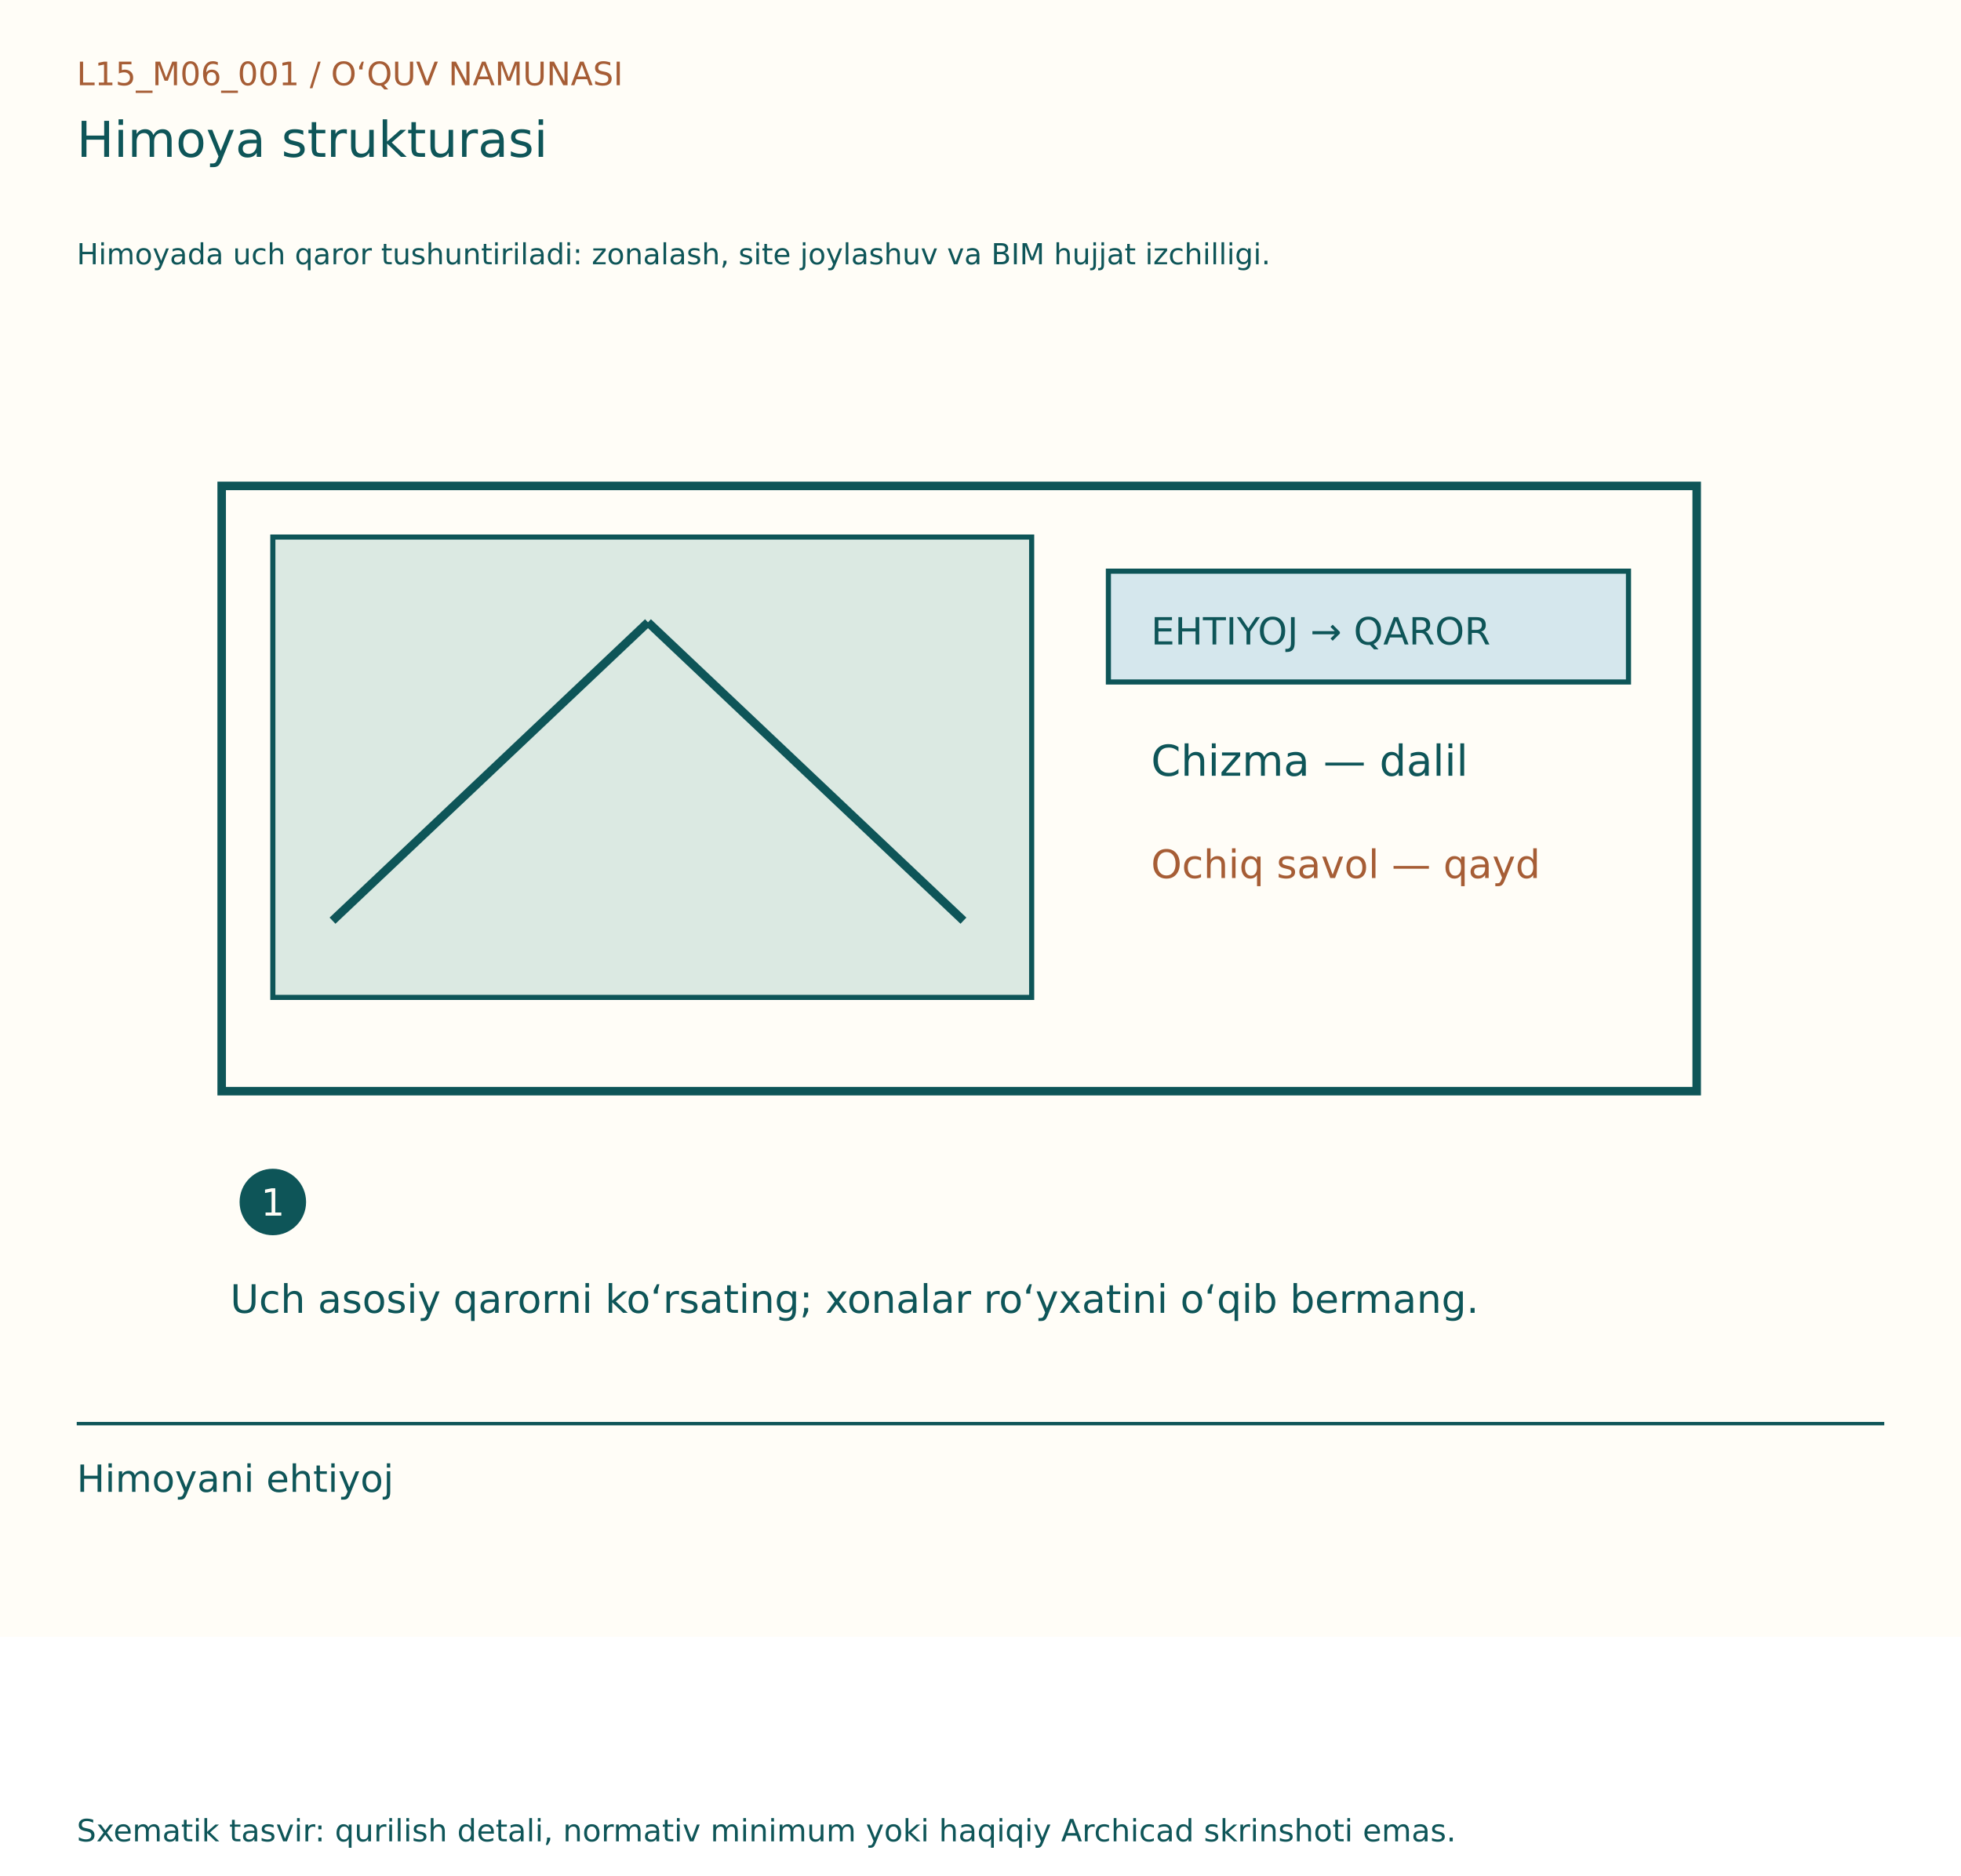
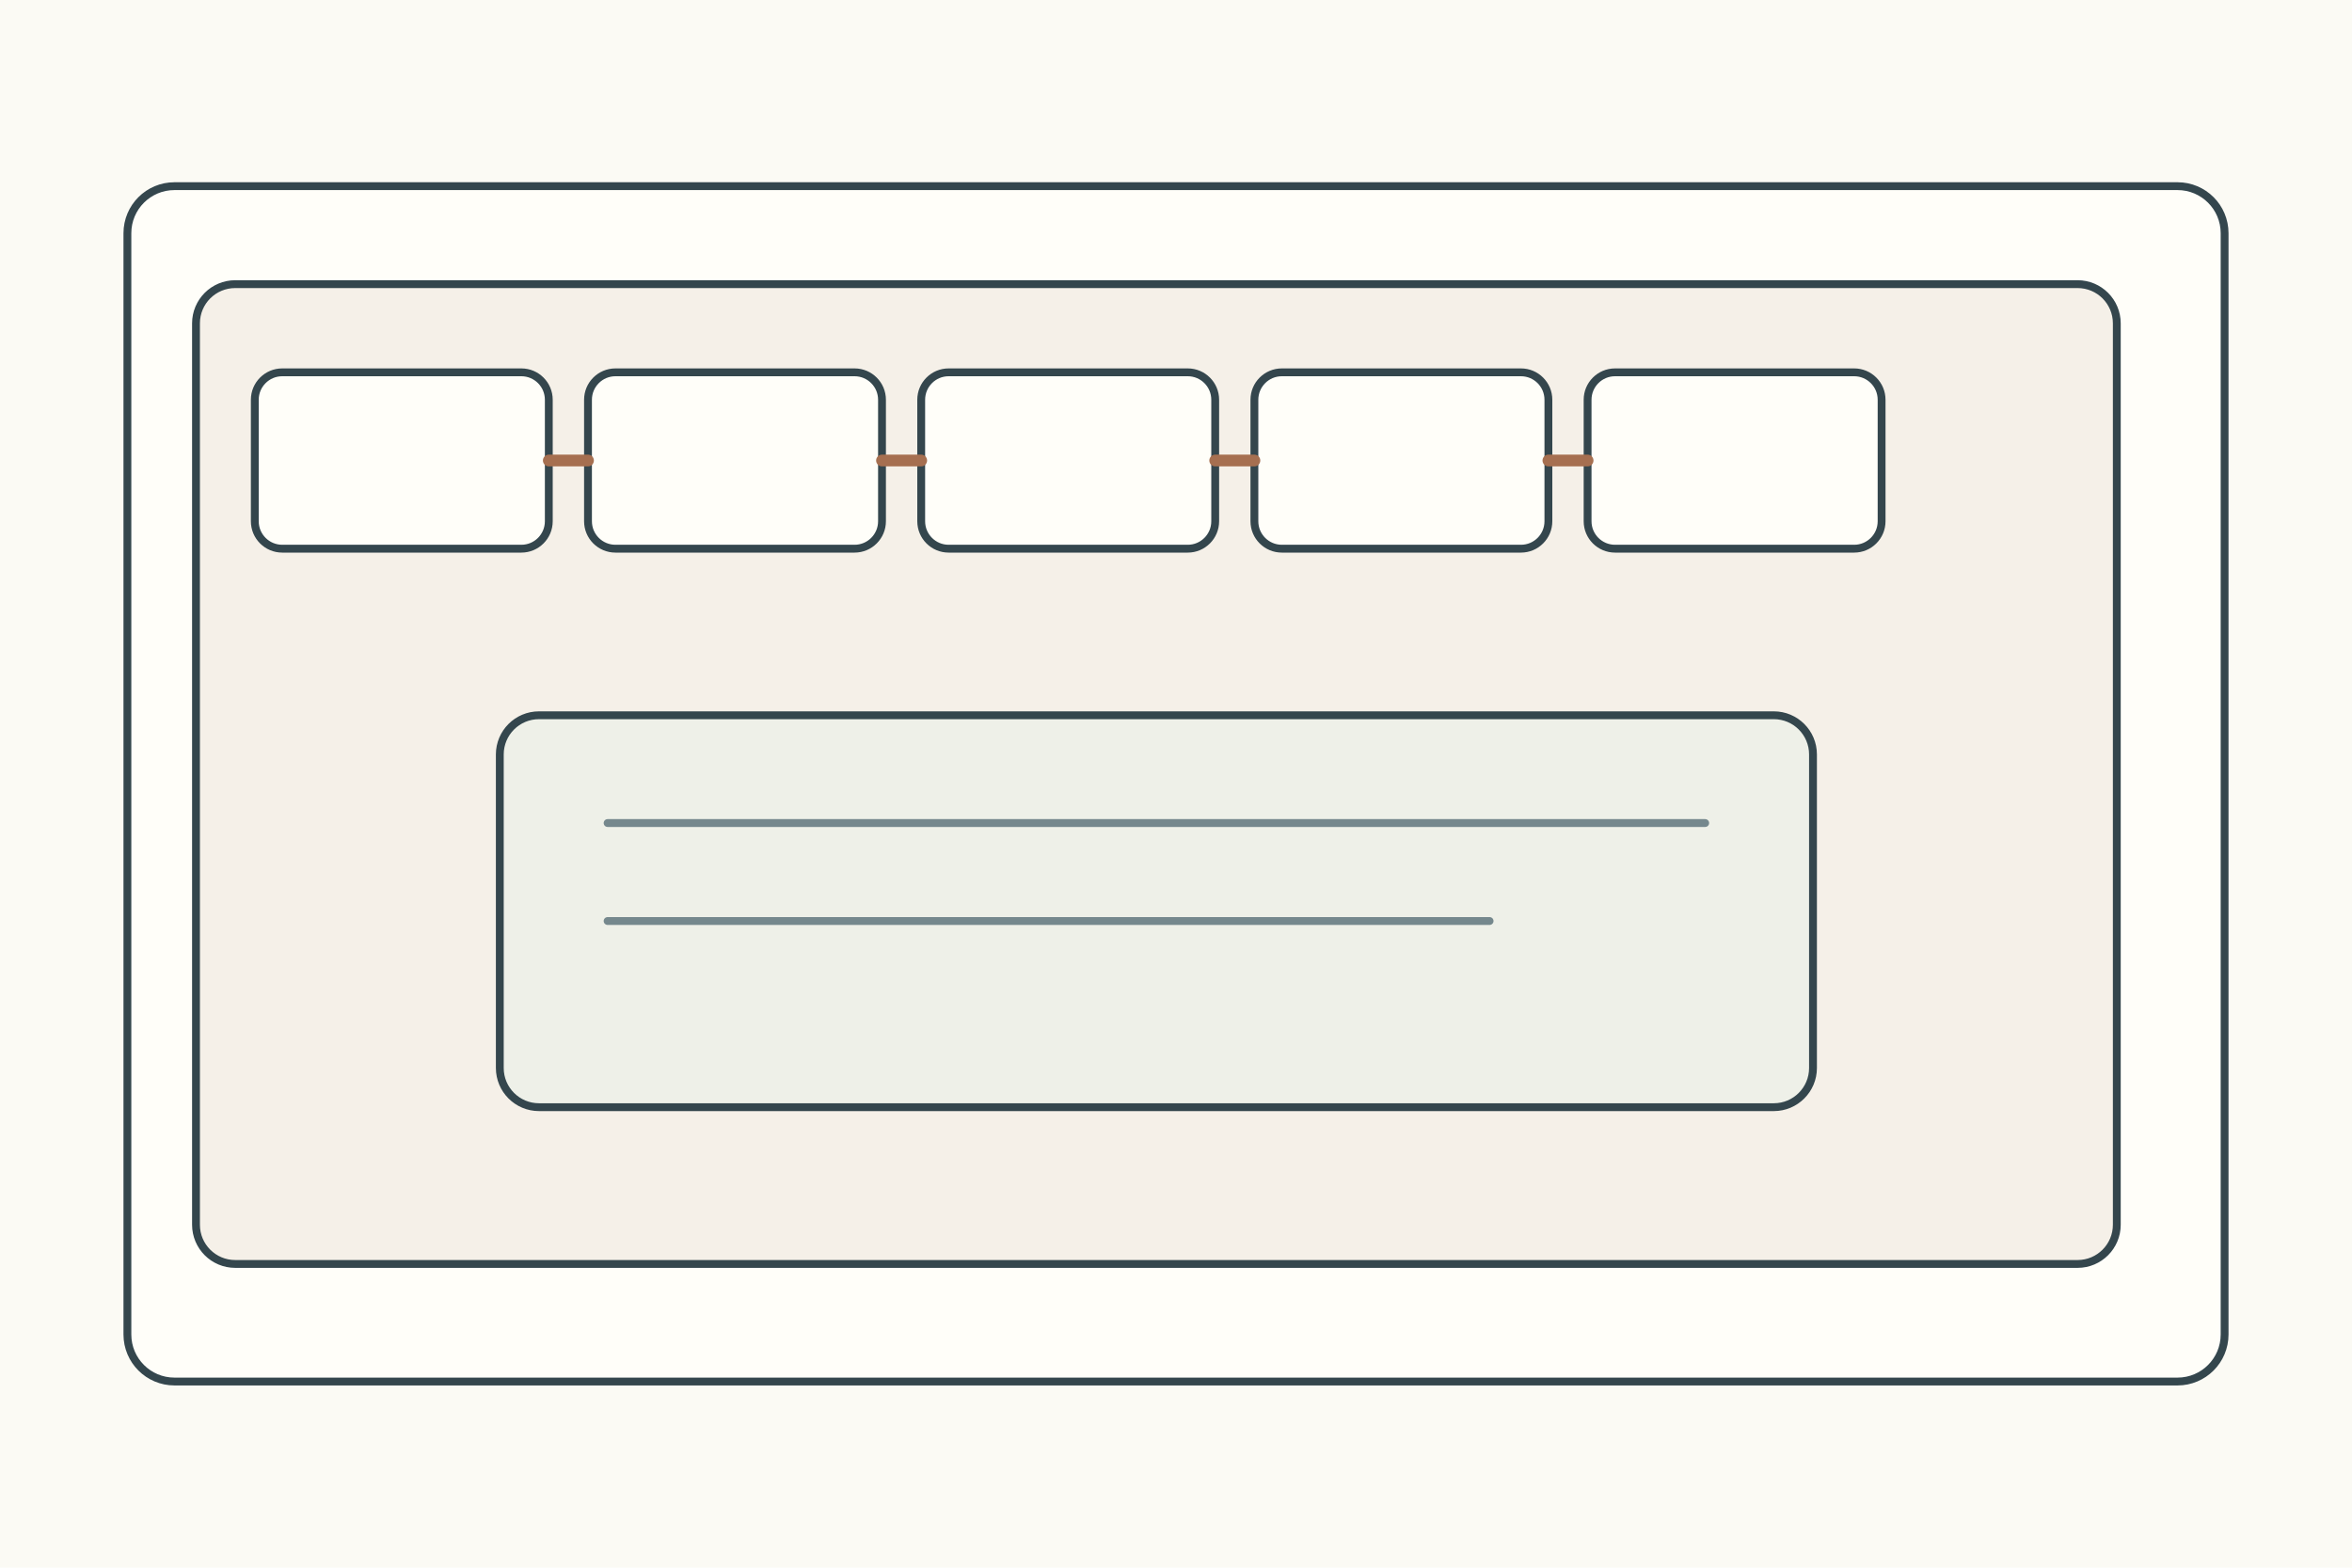
- <svg xmlns="http://www.w3.org/2000/svg" width="1150" height="1100" viewBox="0 0 1150 1100">
-   <rect width="1150" height="960" fill="#FFFDF7" />
-   <g font-family="DejaVu Sans, Segoe UI, sans-serif">
-     <text x="45" y="50" font-size="19" fill="#A65D35">L15_M06_001  /  O‘QUV NAMUNASI</text>
-     <text x="45" y="92" font-size="29" fill="#0E5558">Himoya strukturasi</text>
-     <text x="45" y="155" font-size="17" fill="#0E5558">Himoyada uch qaror tushuntiriladi: zonalash, site joylashuv va BIM hujjat izchilligi.</text>
-     <g transform="translate(0,80)">
-       <rect x="130" y="205" width="865" height="355" fill="#FFFDF7" stroke="#0E5558" stroke-width="5" />
-       <rect x="160" y="235" width="445" height="270" fill="#DBE9E2" stroke="#0E5558" stroke-width="3" />
-       <rect x="650" y="255" width="305" height="65" fill="#D5E7ED" stroke="#0E5558" stroke-width="3" />
-       <text x="675" y="298" font-size="22" fill="#0E5558">EHTIYOJ → QAROR</text>
-       <text x="675" y="375" font-size="25" fill="#0E5558">Chizma — dalil</text>
-       <text x="675" y="435" font-size="23" fill="#A65D35">Ochiq savol — qayd</text>
-       <line x1="195" y1="460" x2="380" y2="285" stroke="#0E5558" stroke-width="5" />
-       <line x1="380" y1="285" x2="565" y2="460" stroke="#0E5558" stroke-width="5" />
-       <circle cx="160" cy="625" r="18" fill="#0E5558" stroke="#0E5558" stroke-width="3" />
-       <text x="153" y="633" font-size="22" fill="#FFFDF7">1</text>
-       <text x="135" y="690" font-size="23" fill="#0E5558">Uch asosiy qarorni ko‘rsating; xonalar ro‘yxatini o‘qib bermang.</text>
+ <svg xmlns="http://www.w3.org/2000/svg" width="1200" height="800">
+   <rect width="1200" height="800" fill="#fbfaf4" />
+   <g stroke="#34464d" stroke-width="4" fill="none" stroke-linecap="round" stroke-linejoin="round">
+     <rect x="65" y="95" width="1070" height="610" rx="24" fill="#fffef9" />
+     <g transform="translate(100 145)">
+       <rect width="980" height="500" rx="20" fill="#f5f0e8" />
+       <g fill="#fffef9">
+         <rect x="30" y="45" width="150" height="90" rx="14" />
+         <rect x="200" y="45" width="150" height="90" rx="14" />
+         <rect x="370" y="45" width="150" height="90" rx="14" />
+         <rect x="540" y="45" width="150" height="90" rx="14" />
+         <rect x="710" y="45" width="150" height="90" rx="14" />
+       </g>
+       <path d="M180 90h20M350 90h20M520 90h20M690 90h20" stroke="#a66f50" stroke-width="6" />
+       <rect x="155" y="220" width="670" height="200" rx="20" fill="#eef0e8" />
+       <path d="M210 275h560M210 325h450" stroke="#75888d" stroke-width="4" />
    </g>
-     <line x1="45" y1="835" x2="1105" y2="835" stroke="#0E5558" stroke-width="2" />
-     <text x="45" y="875" font-size="22" fill="#0E5558">Himoyani ehtiyoj</text>
-     <text x="45" y="1080" font-size="18" fill="#0E5558">Sxematik tasvir: qurilish detali, normativ minimum yoki haqiqiy Archicad skrinshoti emas.</text>
  </g>
</svg>
